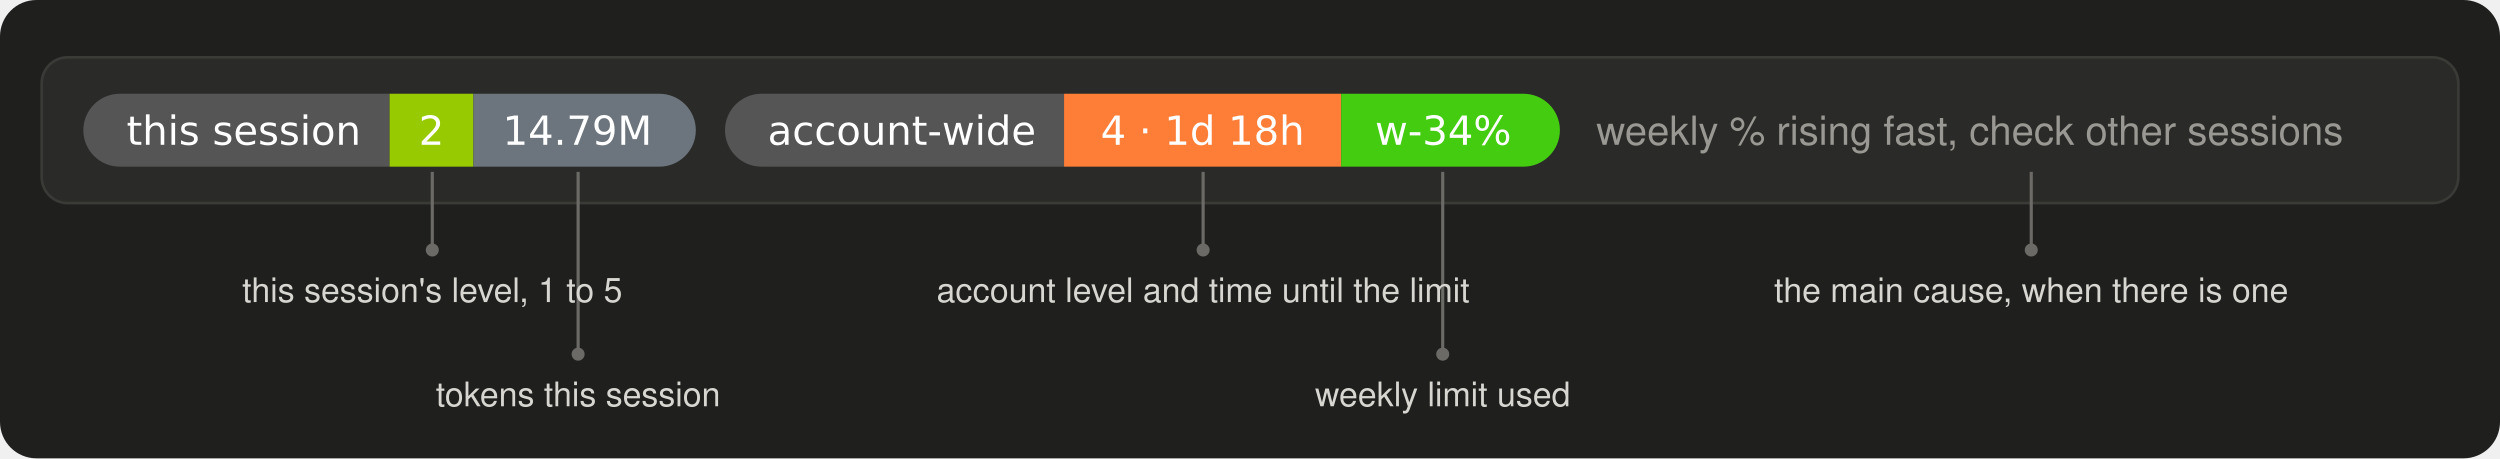
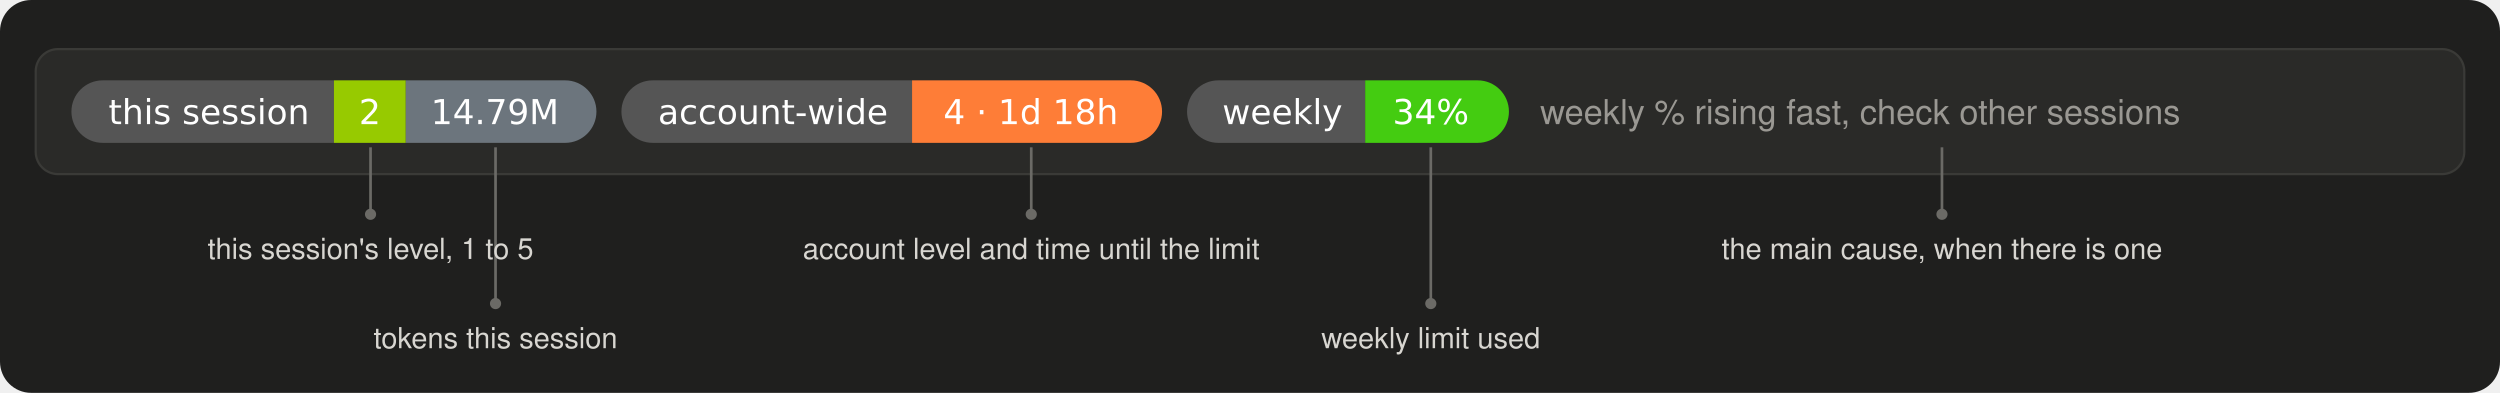
- <svg xmlns="http://www.w3.org/2000/svg" width="960" height="176" viewBox="0 0 960 176">
+ <svg xmlns="http://www.w3.org/2000/svg" width="1120" height="176" viewBox="0 0 1120 176">
  <defs>
    <clipPath id="mine">
      <rect width="168" height="20" rx="10" />
    </clipPath>
    <clipPath id="acct">
-       <rect width="229" height="20" rx="10" />
+       <rect width="173" height="20" rx="10" />
+     </clipPath>
+     <clipPath id="week">
+       <rect width="103" height="20" rx="10" />
    </clipPath>
  </defs>
-   <rect width="960" height="176" rx="14" fill="#1f1f1e" />
-   <rect x="16" y="22" width="928" height="56" rx="10" fill="#2a2a28" stroke="#3a3a37" />
+   <rect width="1120" height="176" rx="14" fill="#1f1f1e" />
+   <rect x="16" y="22" width="1088" height="56" rx="10" fill="#2a2a28" stroke="#3a3a37" />
  <g transform="translate(32 36) scale(1.4)" font-family="Verdana,DejaVu Sans,sans-serif" font-size="11" text-anchor="middle" fill="#fff">
    <g clip-path="url(#mine)">
      <rect width="84" height="20" fill="#555" />
      <text x="44" y="14">this session</text>
      <rect x="84" width="23" height="20" fill="#97ca00" />
      <text x="95.5" y="14">2</text>
      <rect x="107" width="61" height="20" fill="#6c757d" />
      <text x="135.5" y="14">14.79M</text>
    </g>
    <g transform="translate(176)">
      <g clip-path="url(#acct)">
        <rect width="93" height="20" fill="#555" />
        <text x="48.5" y="14">account-wide</text>
-         <rect x="93" width="76" height="20" fill="#fe7d37" />
+         <rect x="93" width="80" height="20" fill="#fe7d37" />
        <text x="131" y="14">4 · 1d 18h</text>
-         <rect x="169" width="60" height="20" fill="#44cc11" />
-         <text x="197" y="14">w-34%</text>
      </g>
    </g>
-     <text x="415" y="14" text-anchor="start" fill="#9a9893" font-family="-apple-system,Segoe UI,Helvetica,Arial,sans-serif">weekly % rising fast, check other sessions</text>
+     <g transform="translate(357)">
+       <g clip-path="url(#week)">
+         <rect width="57" height="20" fill="#555" />
+         <text x="30.5" y="14">weekly</text>
+         <rect x="57" width="46" height="20" fill="#44cc11" />
+         <text x="78" y="14">34%</text>
+       </g>
+     </g>
+     <text x="470" y="14" text-anchor="start" fill="#9a9893" font-family="-apple-system,Segoe UI,Helvetica,Arial,sans-serif">weekly % rising fast, check other sessions</text>
  </g>
  <g stroke="#6b6a66" stroke-width="1.2">
    <line x1="166" y1="66" x2="166" y2="96" />
    <line x1="222" y1="66" x2="222" y2="136" />
    <line x1="462" y1="66" x2="462" y2="96" />
-     <line x1="554" y1="66" x2="554" y2="136" />
-     <line x1="780" y1="66" x2="780" y2="96" />
+     <line x1="641" y1="66" x2="641" y2="136" />
+     <line x1="870" y1="66" x2="870" y2="96" />
  </g>
  <g fill="#6b6a66">
    <circle cx="166" cy="96" r="2.5" />
    <circle cx="222" cy="136" r="2.5" />
    <circle cx="462" cy="96" r="2.5" />
-     <circle cx="554" cy="136" r="2.5" />
-     <circle cx="780" cy="96" r="2.5" />
+     <circle cx="641" cy="136" r="2.5" />
+     <circle cx="870" cy="96" r="2.5" />
  </g>
  <g font-family="-apple-system,Segoe UI,Helvetica,Arial,sans-serif" font-size="13" fill="#d8d6d1" text-anchor="middle">
    <text x="166" y="116">this session's level, 1 to 5</text>
    <text x="222" y="156">tokens this session</text>
    <text x="462" y="116">account level and time until the limit</text>
-     <text x="554" y="156">weekly limit used</text>
-     <text x="780" y="116">the main cause, when there is one</text>
+     <text x="641" y="156">weekly limit used</text>
+     <text x="870" y="116">the main cause, when there is one</text>
  </g>
</svg>
